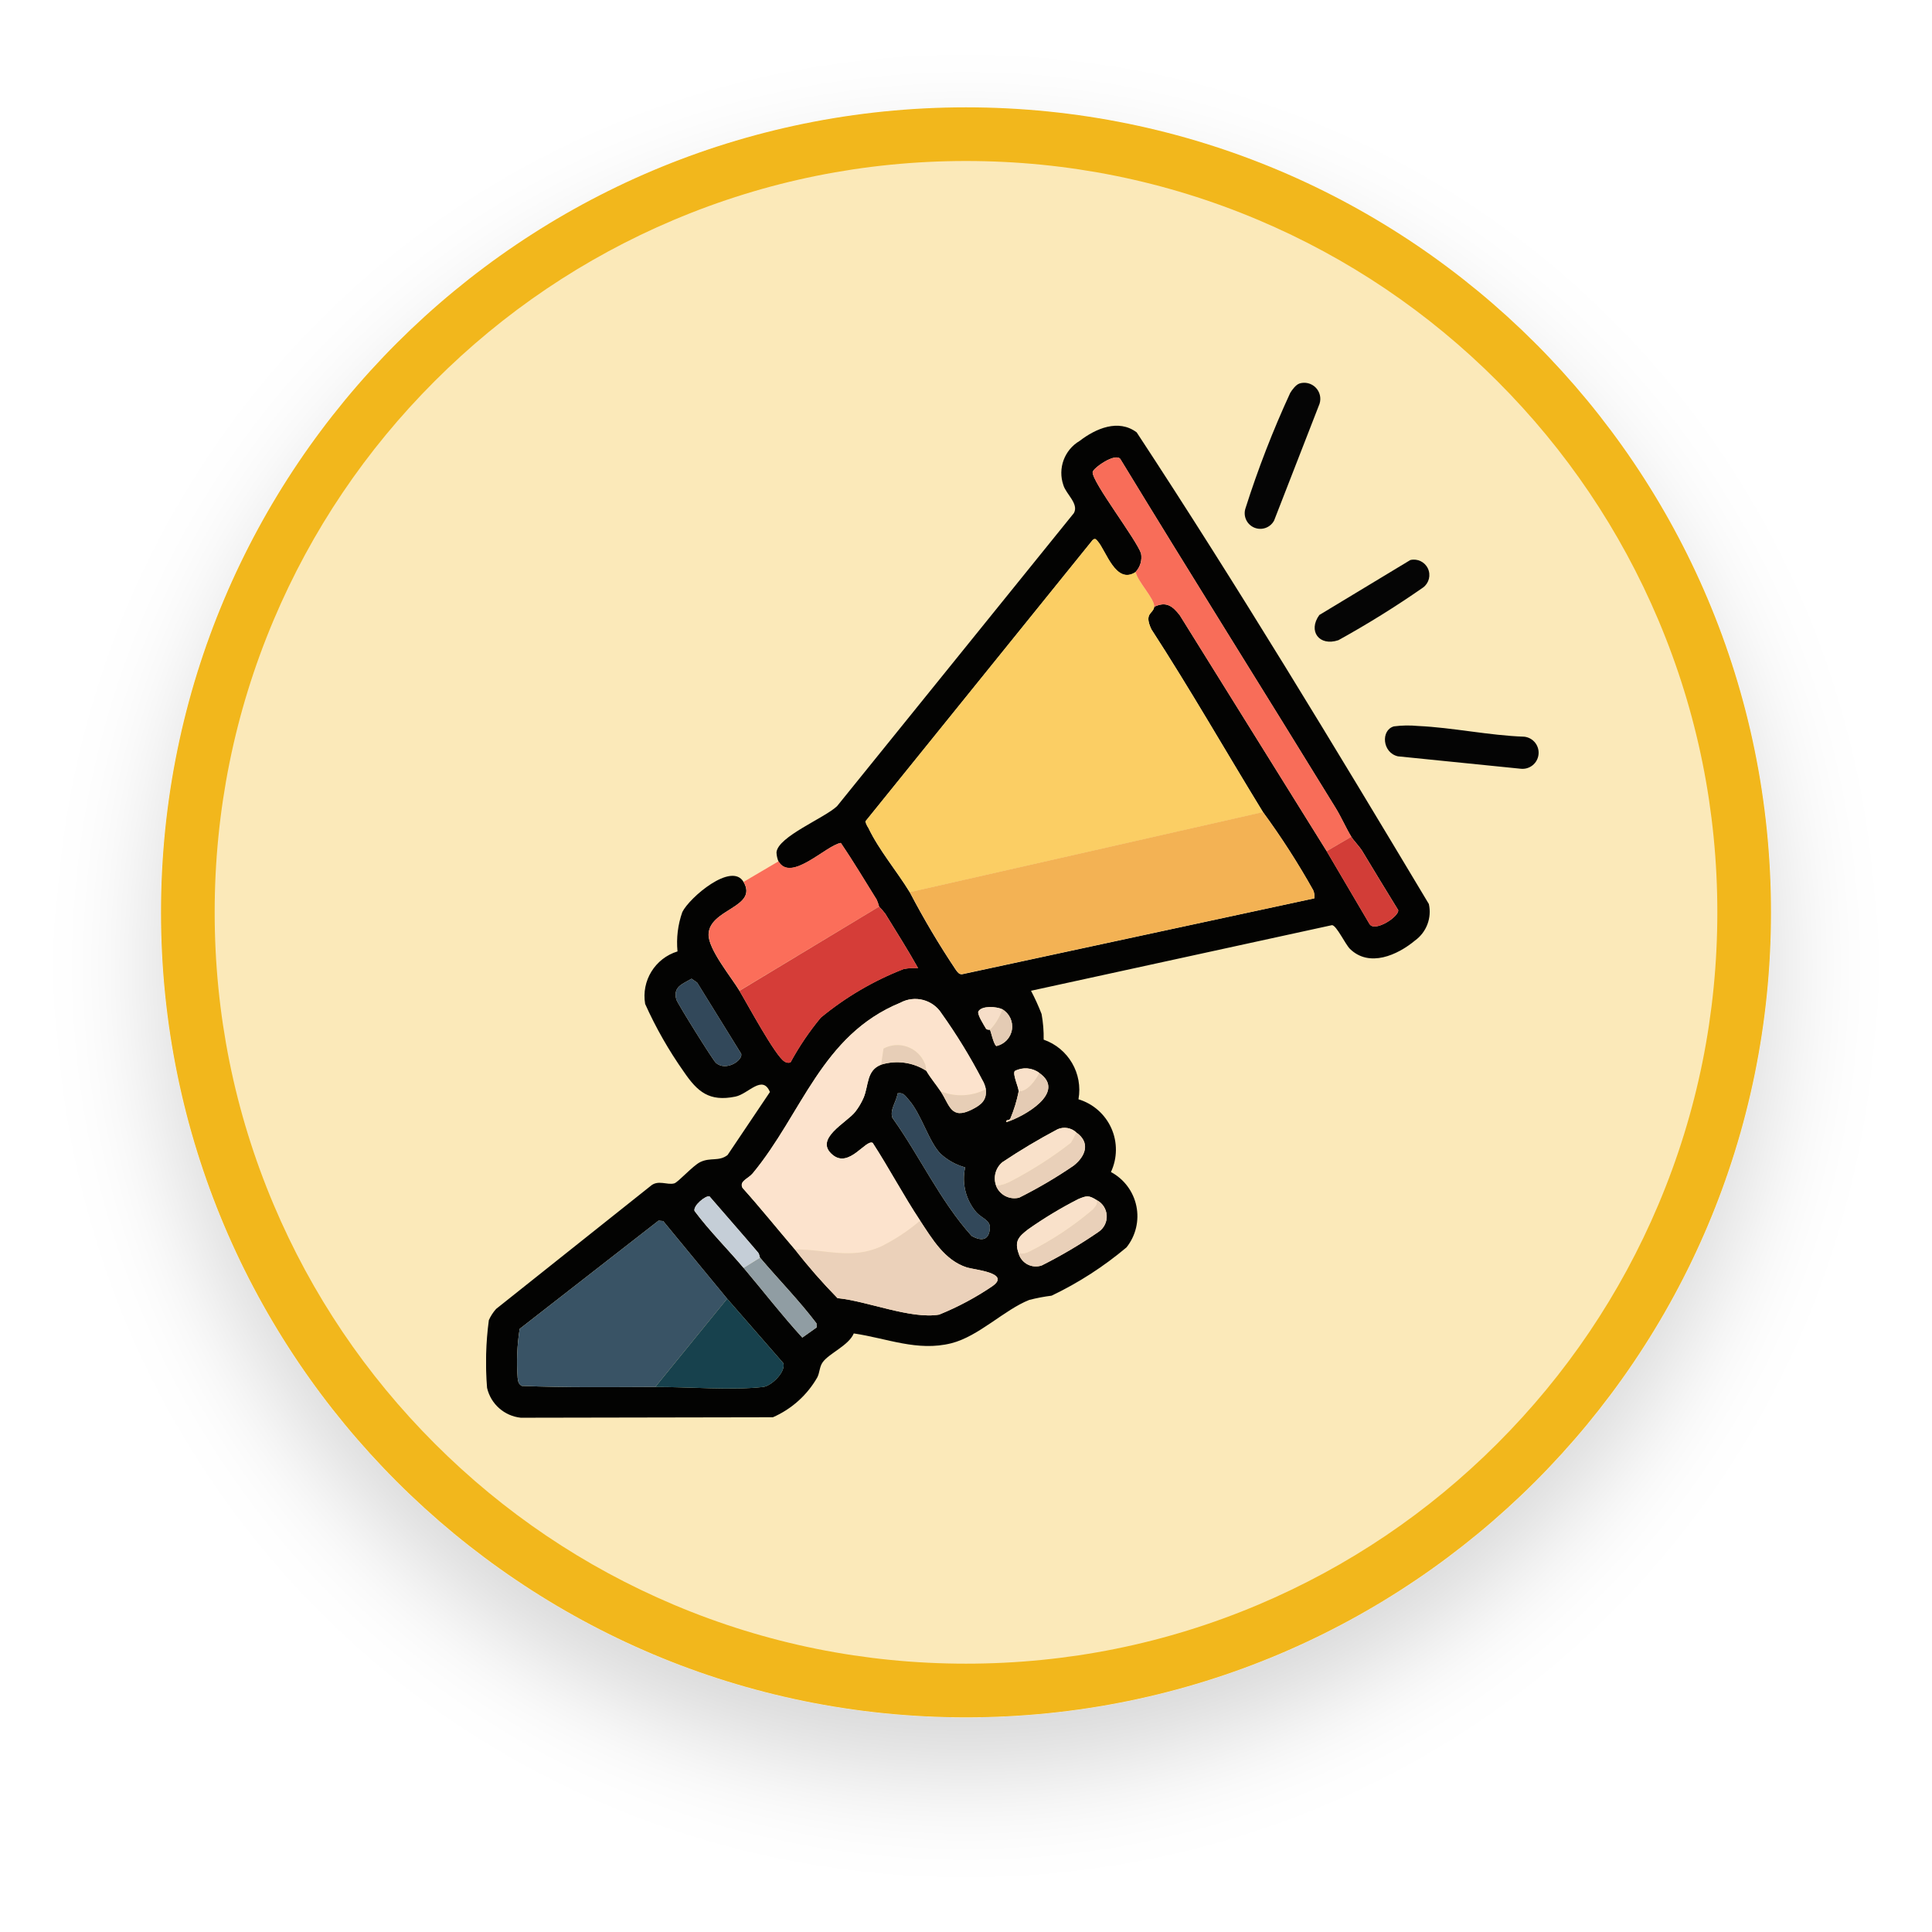
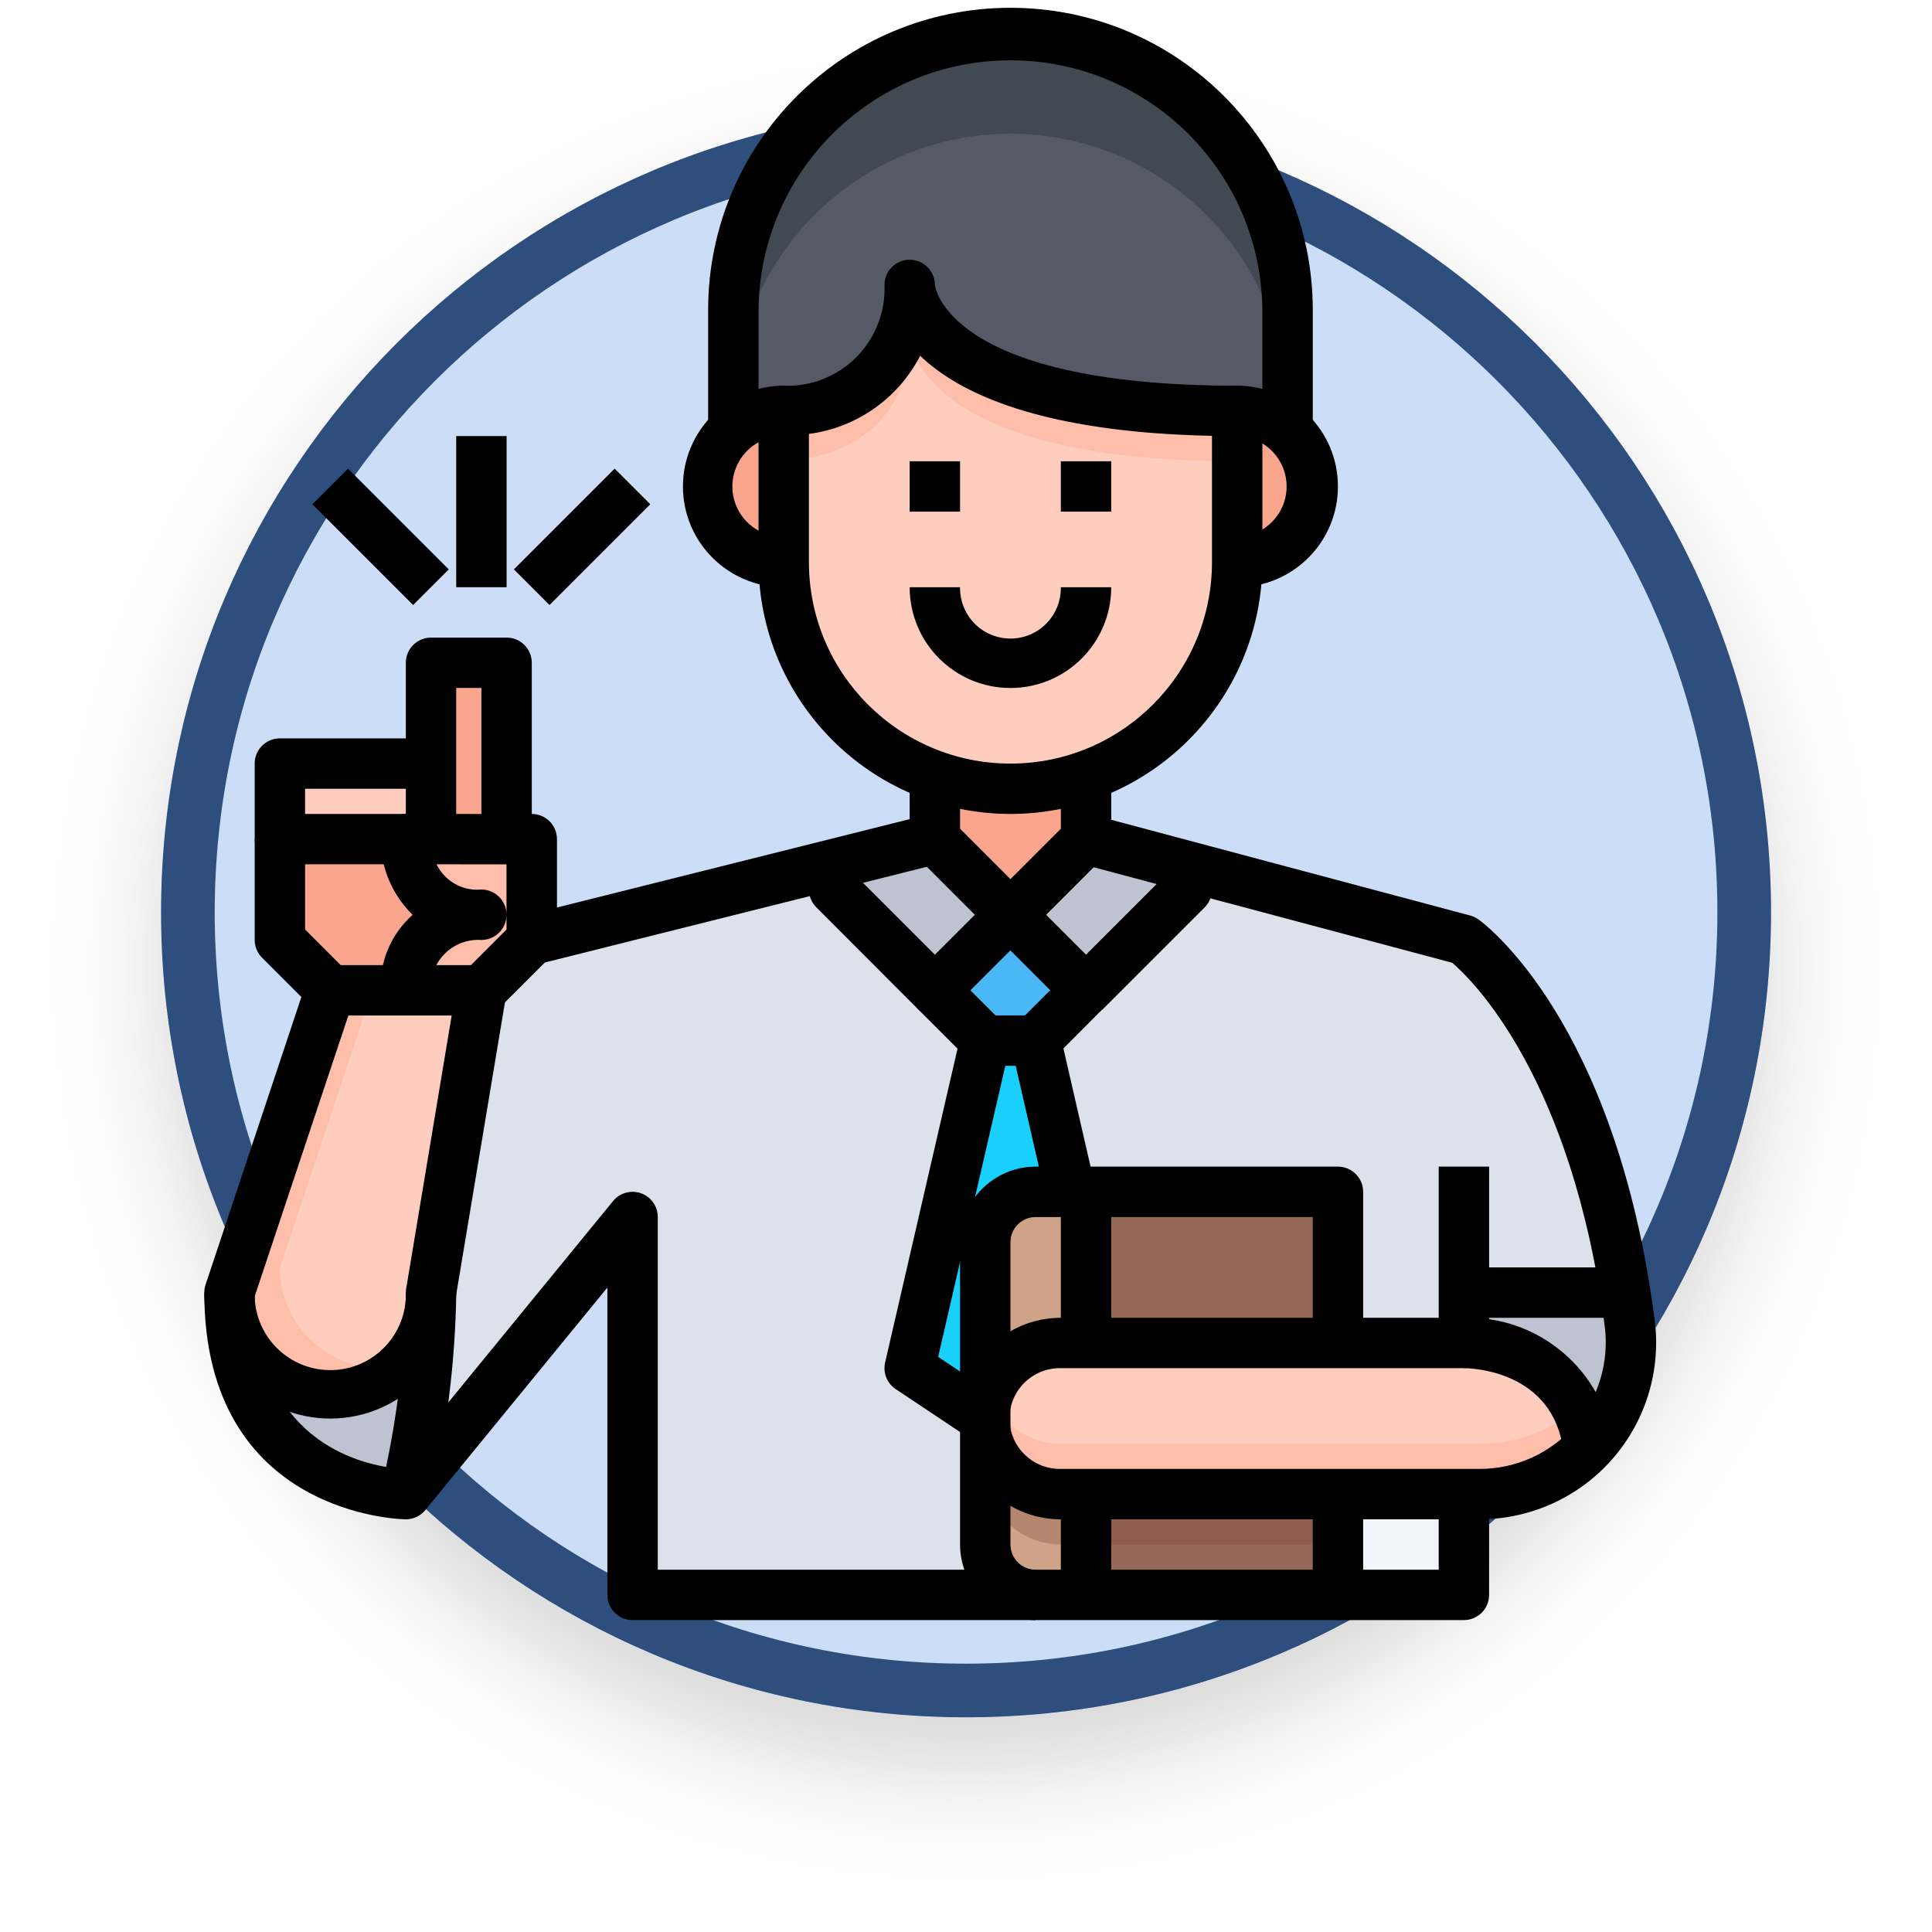
<svg xmlns="http://www.w3.org/2000/svg" width="108" height="108" viewBox="0 0 108 108">
  <defs>
-     <filter id="Path_978624" x="0" y="0" width="108" height="108" filterUnits="userSpaceOnUse">
+     <filter id="Fondo" x="0" y="0" width="108" height="108" filterUnits="userSpaceOnUse">
      <feOffset dy="3" input="SourceAlpha" />
      <feGaussianBlur stdDeviation="3" result="blur" />
      <feFlood flood-opacity="0.161" />
      <feComposite operator="in" in2="blur" />
      <feComposite in="SourceGraphic" />
    </filter>
-     <clipPath id="clip-path">
-       <rect id="Rectangle_405841" data-name="Rectangle 405841" width="58.827" height="57.854" fill="none" />
-     </clipPath>
  </defs>
-   <g id="Group_1151336" data-name="Group 1151336" transform="translate(-201 -587)">
-     <g id="Group_1145467" data-name="Group 1145467" transform="translate(0 267)">
-       <g transform="matrix(1, 0, 0, 1, 201, 320)" filter="url(#Path_978624)">
-         <g id="Path_978624-2" data-name="Path 978624" transform="translate(9 6)" fill="#fbe9b9">
-           <path d="M 45 88.5 C 39.127 88.5 33.43 87.35 28.068 85.082 C 22.889 82.891 18.236 79.755 14.241 75.759 C 10.245 71.764 7.109 67.111 4.918 61.932 C 2.65 56.57 1.5 50.873 1.5 45 C 1.5 39.127 2.65 33.43 4.918 28.068 C 7.109 22.889 10.245 18.236 14.241 14.241 C 18.236 10.245 22.889 7.109 28.068 4.918 C 33.43 2.65 39.127 1.5 45 1.5 C 50.873 1.5 56.57 2.65 61.932 4.918 C 67.111 7.109 71.764 10.245 75.759 14.241 C 79.755 18.236 82.891 22.889 85.082 28.068 C 87.35 33.43 88.5 39.127 88.5 45 C 88.5 50.873 87.35 56.57 85.082 61.932 C 82.891 67.111 79.755 71.764 75.759 75.759 C 71.764 79.755 67.111 82.891 61.932 85.082 C 56.57 87.35 50.873 88.5 45 88.5 Z" stroke="none" />
-           <path d="M 45 3 C 39.329 3 33.829 4.11 28.653 6.299 C 23.652 8.415 19.16 11.443 15.302 15.302 C 11.443 19.16 8.415 23.652 6.299 28.653 C 4.11 33.829 3 39.329 3 45 C 3 50.671 4.11 56.171 6.299 61.347 C 8.415 66.348 11.443 70.84 15.302 74.698 C 19.16 78.557 23.652 81.585 28.653 83.701 C 33.829 85.89 39.329 87 45 87 C 50.671 87 56.171 85.89 61.347 83.701 C 66.348 81.585 70.84 78.557 74.698 74.698 C 78.557 70.84 81.585 66.348 83.701 61.347 C 85.89 56.171 87 50.671 87 45 C 87 39.329 85.89 33.829 83.701 28.653 C 81.585 23.652 78.557 19.16 74.698 15.302 C 70.84 11.443 66.348 8.415 61.347 6.299 C 56.171 4.11 50.671 3 45 3 M 45 0 C 69.853 0 90 20.147 90 45 C 90 69.853 69.853 90 45 90 C 20.147 90 0 69.853 0 45 C 0 20.147 20.147 0 45 0 Z" stroke="none" fill="#f2b71b" />
+   <g id="Group_1157043" data-name="Group 1157043" transform="translate(-208 -519.564)">
+     <g id="Group_1157031" data-name="Group 1157031" transform="translate(11.313 -5644.436)">
+       <g transform="matrix(1, 0, 0, 1, 196.69, 6164)" filter="url(#Fondo)">
+         <g id="Fondo-2" data-name="Fondo" transform="translate(9 6)" fill="#cbddf7" stroke="#2f4f7e" stroke-width="3">
+           <circle cx="45" cy="45" r="45" stroke="none" />
+           <circle cx="45" cy="45" r="43.5" fill="none" />
        </g>
      </g>
-       <g id="Group_1145582" data-name="Group 1145582" transform="translate(228.173 341.399)">
-         <g id="Group_1145581" data-name="Group 1145581" clip-path="url(#clip-path)">
-           <path id="Path_979752" data-name="Path 979752" d="M16.344,34.8a1.488,1.488,0,0,1-.111-.508c.073-.884,2.694-1.922,3.387-2.586L32.857,15.326c.293-.517-.437-1.062-.586-1.563a2.078,2.078,0,0,1,.906-2.472c.9-.693,2.17-1.248,3.192-.478C42.027,19.426,47.4,28.329,52.7,37.175a1.983,1.983,0,0,1-.772,2.042c-.986.82-2.554,1.521-3.634.472-.262-.254-.757-1.324-1.007-1.331L30.461,42.026a12.3,12.3,0,0,1,.591,1.3,7.23,7.23,0,0,1,.116,1.433,2.972,2.972,0,0,1,1.946,3.334,2.942,2.942,0,0,1,1.815,4.066,2.8,2.8,0,0,1,.871,4.212,19.678,19.678,0,0,1-4.188,2.7,9.923,9.923,0,0,0-1.253.239c-1.393.553-2.821,2.034-4.351,2.42-1.894.477-3.6-.278-5.454-.548-.29.682-1.381,1.108-1.742,1.616-.18.253-.159.578-.3.845a5.31,5.31,0,0,1-2.48,2.225L1.94,65.894A2.165,2.165,0,0,1,.054,64.223a17.728,17.728,0,0,1,.1-3.785,2.4,2.4,0,0,1,.406-.626l8.626-6.865c.422-.38.938-.04,1.334-.154.221-.064,1.036-.99,1.453-1.191.572-.276,1.043-.018,1.526-.393l2.368-3.523c-.423-1-1.2.107-1.93.257-1.465.3-2.121-.272-2.878-1.381a22.614,22.614,0,0,1-2.168-3.8A2.611,2.611,0,0,1,10.7,39.827a5.129,5.129,0,0,1,.269-2.2c.4-.814,2.759-2.823,3.422-1.685.832,1.428-1.914,1.5-1.956,2.931-.024.83,1.274,2.4,1.726,3.151.415.688,2.03,3.694,2.526,3.959a.355.355,0,0,0,.33.044,15.605,15.605,0,0,1,1.69-2.5,16.923,16.923,0,0,1,4.629-2.716,3.11,3.11,0,0,1,.81-.052c-.577-1.034-1.215-2.035-1.834-3.044a5.142,5.142,0,0,0-.347-.4,2.9,2.9,0,0,0-.132-.379c-.662-1.061-1.3-2.138-2.006-3.173C19,33.9,17.046,35.988,16.344,34.8m19.969-16.18c-1.112.738-1.656-1.186-2.126-1.718-.1-.109-.144-.187-.286-.064l-12.7,15.724a1.239,1.239,0,0,0,.168.363c.6,1.253,1.591,2.411,2.316,3.6a46.888,46.888,0,0,0,2.587,4.355c.091.114.16.231.331.226L46.3,36.861a.87.87,0,0,0-.063-.454,42.5,42.5,0,0,0-2.807-4.366c-2.076-3.386-4.07-6.877-6.242-10.225-.43-.923.109-.853.16-1.251.67-.326,1.031-.041,1.427.467l8.213,13.189,2.4,4.079c.3.465,1.654-.424,1.6-.783-.677-1.091-1.335-2.191-2-3.287-.176-.289-.485-.589-.622-.813-.293-.48-.556-1.086-.87-1.6-4-6.513-8.068-12.986-12.042-19.516-.284-.373-1.544.522-1.549.738-.015.571,2.424,3.726,2.706,4.538a1.2,1.2,0,0,1-.3,1.034M11.486,41.353c-.51.3-1.044.447-.853,1.16.054.2,2.033,3.375,2.206,3.534.556.511,1.517-.121,1.423-.495L11.8,41.572Zm5.776,15.132a31.933,31.933,0,0,0,2.383,2.724c1.64.156,4.1,1.192,5.681.921a15.861,15.861,0,0,0,2.99-1.6c1.024-.737-1.028-.905-1.445-1.038-1.24-.4-1.932-1.591-2.608-2.613-.93-1.4-1.735-2.931-2.653-4.347-.381-.223-1.312,1.42-2.228.677-1.106-.895.78-1.806,1.256-2.423a3.624,3.624,0,0,0,.468-.794c.284-.7.153-1.523.977-1.835a3.018,3.018,0,0,1,2.525.344c.233.4.546.763.8,1.148.509.76.564,1.618,1.759,1.011.512-.26.832-.516.766-1.126A1.606,1.606,0,0,0,27.727,47a31.261,31.261,0,0,0-2.267-3.7,1.746,1.746,0,0,0-2.309-.6c-4.408,1.811-5.487,6.2-8.25,9.537-.253.306-.765.428-.568.811,1.006,1.122,1.951,2.3,2.929,3.443M28.853,43.058c-.325-.151-1.129-.209-1.328.113-.1.157.3.757.409.955.062.108.224.069.231.08.052.082.2.8.355.911a1.116,1.116,0,0,0,.333-2.058m2.066,3.557a1.287,1.287,0,0,0-1.368-.1c-.129.187.219.91.22,1.137a7.92,7.92,0,0,1-.465,1.521c-.07.135-.265.023-.223.2.98-.308,3.393-1.666,1.836-2.753M26.78,51.9a3.319,3.319,0,0,1-1.368-.756c-.661-.657-1.075-2.222-1.791-3.029-.182-.206-.289-.415-.619-.354-.054.459-.452.911-.289,1.369,1.53,2.14,2.673,4.65,4.428,6.6.56.319.995.246,1.021-.464.015-.414-.471-.541-.746-.844A2.889,2.889,0,0,1,26.78,51.9m1.73,1.024a1.1,1.1,0,0,0,1.292.665,25.97,25.97,0,0,0,3.038-1.786c.679-.53.96-1.3.146-1.863a.969.969,0,0,0-1.037-.175,35.067,35.067,0,0,0-3.09,1.844,1.18,1.18,0,0,0-.349,1.315m-14.116,4.59c1.095,1.294,2.14,2.649,3.283,3.9l.8-.568-.006-.225c-.977-1.289-2.118-2.448-3.16-3.678-.027-.032-.028-.189-.111-.287-.894-1.054-1.822-2.1-2.716-3.141-.223-.044-.921.527-.833.822.839,1.123,1.84,2.114,2.741,3.18m15.379-.8a1,1,0,0,0,1.294.663A26.872,26.872,0,0,0,34.241,55.5a1.031,1.031,0,0,0-.108-1.772c-.446-.279-.554-.255-1.032-.056a23.227,23.227,0,0,0-2.792,1.683c-.55.422-.782.673-.537,1.357m-16.3,2.525L9.9,54.9l-.259-.024L1.877,60.925a11.847,11.847,0,0,0-.114,2.737c.025.2.043.348.234.454,2.483.1,4.976.065,7.46.057,1.815-.006,4.308.2,6.027,0,.491-.058,1.309-.887,1.12-1.344Z" transform="translate(0 -8.041)" fill="#030302" />
-           <path id="Path_979753" data-name="Path 979753" d="M63.632,115.469l-7.8,4.7c-.451-.75-1.751-2.322-1.726-3.151.042-1.427,2.788-1.5,1.956-2.931l1.951-1.148c.7,1.192,2.66-.9,3.485-1.027.7,1.034,1.344,2.111,2.007,3.173a2.931,2.931,0,0,1,.132.379" transform="translate(-41.664 -86.19)" fill="#fb6e5a" />
-           <path id="Path_979754" data-name="Path 979754" d="M187.577.04a.9.9,0,0,1,1.13,1.129L186.165,7.7a.873.873,0,0,1-1.6-.683,55.7,55.7,0,0,1,2.5-6.45c.1-.171.327-.468.512-.523" transform="translate(-142.115 0)" fill="#050505" />
-           <path id="Path_979755" data-name="Path 979755" d="M219.062,83.379a6.069,6.069,0,0,1,1.352-.023c1.936.088,3.986.533,5.943.6a.9.9,0,0,1-.2,1.791l-6.865-.694c-.876-.2-.966-1.46-.229-1.673" transform="translate(-168.321 -64.173)" fill="#040404" />
-           <path id="Path_979756" data-name="Path 979756" d="M206.83,43.031a.864.864,0,0,1,.721,1.531,53.638,53.638,0,0,1-4.74,2.949c-1.078.361-1.715-.515-1.065-1.409Z" transform="translate(-155.167 -33.123)" fill="#050505" />
-           <path id="Path_979757" data-name="Path 979757" d="M107.353,39.821c.072.5,1.087,1.525,1.033,1.951-.051.4-.59.328-.16,1.251,2.172,3.347,4.166,6.838,6.242,10.225l-19.74,4.475c-.725-1.185-1.714-2.343-2.316-3.6a1.238,1.238,0,0,1-.167-.363l12.7-15.725c.142-.122.19-.045.286.064.47.532,1.014,2.456,2.126,1.718" transform="translate(-71.039 -29.246)" fill="#fbce64" />
-           <path id="Path_979758" data-name="Path 979758" d="M122.789,104.4a42.506,42.506,0,0,1,2.807,4.366.87.87,0,0,1,.063.454l-19.692,4.237c-.171.006-.24-.111-.331-.226a46.891,46.891,0,0,1-2.587-4.355Z" transform="translate(-79.36 -80.404)" fill="#f3b254" />
-           <path id="Path_979759" data-name="Path 979759" d="M75.805,154.9a3.039,3.039,0,0,1-2.525.115c-.258-.385-.57-.749-.8-1.148-.029-.05,0-.269-.089-.422a1.649,1.649,0,0,0-2.3-.82l-.134.9c-.823.312-.692,1.139-.977,1.835a3.628,3.628,0,0,1-.468.794c-.476.617-2.362,1.528-1.256,2.423.917.742,1.848-.9,2.228-.678.918,1.416,1.723,2.942,2.653,4.347a10.842,10.842,0,0,1-2.176,1.439c-1.667.757-3.1.158-4.825.168-.978-1.145-1.923-2.321-2.929-3.443-.2-.383.314-.506.568-.812,2.763-3.336,3.842-7.727,8.25-9.537a1.746,1.746,0,0,1,2.309.6,31.329,31.329,0,0,1,2.266,3.7,1.609,1.609,0,0,1,.209.536" transform="translate(-47.869 -115.408)" fill="#fce3cd" />
-           <path id="Path_979760" data-name="Path 979760" d="M15.273,213.029c-2.484.009-4.977.041-7.46-.057-.191-.106-.209-.259-.234-.454a11.846,11.846,0,0,1,.114-2.737l7.762-6.049.259.024,3.578,4.339Z" transform="translate(-5.815 -156.897)" fill="#395365" />
-           <path id="Path_979761" data-name="Path 979761" d="M161.938,39.365l-1.377.8-8.213-13.189c-.4-.508-.757-.793-1.427-.467.054-.426-.961-1.449-1.033-1.951a1.2,1.2,0,0,0,.3-1.034c-.283-.812-2.721-3.967-2.706-4.538.005-.217,1.266-1.111,1.549-.738,3.974,6.53,8.041,13,12.042,19.516.314.511.577,1.117.87,1.6" transform="translate(-113.574 -13.987)" fill="#f86d59" />
-           <path id="Path_979762" data-name="Path 979762" d="M69.416,127.367a5.1,5.1,0,0,1,.347.4c.619,1.009,1.257,2.011,1.834,3.044a3.123,3.123,0,0,0-.81.052,16.928,16.928,0,0,0-4.629,2.716,15.6,15.6,0,0,0-1.69,2.5.353.353,0,0,1-.33-.044c-.5-.264-2.111-3.27-2.526-3.959Z" transform="translate(-47.448 -98.087)" fill="#d53d38" />
-           <path id="Path_979763" data-name="Path 979763" d="M75.092,205.349c1.723-.01,3.157.589,4.825-.168a10.827,10.827,0,0,0,2.176-1.439c.676,1.022,1.368,2.217,2.608,2.614.417.133,2.469.3,1.445,1.038a15.862,15.862,0,0,1-2.991,1.6c-1.581.271-4.041-.765-5.681-.921a31.9,31.9,0,0,1-2.383-2.724" transform="translate(-57.83 -156.905)" fill="#ebd1ba" />
-           <path id="Path_979764" data-name="Path 979764" d="M41.144,227.645l4.017-4.934,3.131,3.592c.189.458-.629,1.286-1.12,1.344-1.719.2-4.212-.008-6.027,0" transform="translate(-31.686 -171.513)" fill="#17414d" />
-           <path id="Path_979765" data-name="Path 979765" d="M102.742,176.9a2.889,2.889,0,0,0,.637,2.518c.276.3.761.429.746.844-.026.71-.461.782-1.021.464-1.754-1.946-2.9-4.456-4.428-6.6-.163-.458.235-.91.289-1.369.33-.062.437.148.619.354.715.807,1.129,2.372,1.79,3.029a3.317,3.317,0,0,0,1.368.756" transform="translate(-75.962 -133.038)" fill="#32485a" />
-           <path id="Path_979766" data-name="Path 979766" d="M205.77,110.395c.137.224.445.524.622.813.668,1.1,1.327,2.2,2,3.287.056.359-1.3,1.247-1.6.783l-2.4-4.079Z" transform="translate(-157.406 -85.017)" fill="#d23d37" />
-           <path id="Path_979767" data-name="Path 979767" d="M46.975,144.908l.319.22,2.457,3.98c.094.373-.867,1.006-1.423.495-.172-.159-2.152-3.332-2.206-3.534-.191-.713.343-.863.853-1.16" transform="translate(-35.489 -111.596)" fill="#32485a" />
-           <path id="Path_979768" data-name="Path 979768" d="M63.529,212.727c1.042,1.23,2.183,2.389,3.16,3.678l.006.225-.8.568c-1.143-1.248-2.188-2.6-3.283-3.9Z" transform="translate(-48.218 -163.824)" fill="#909da3" />
-           <path id="Path_979769" data-name="Path 979769" d="M124.017,185.261a2.293,2.293,0,0,0,.9-.3,21.917,21.917,0,0,0,3.281-2.113,4.534,4.534,0,0,0,.291-.569c.814.567.533,1.332-.146,1.863a25.973,25.973,0,0,1-3.038,1.786,1.1,1.1,0,0,1-1.292-.665" transform="translate(-95.507 -140.374)" fill="#e9d0b9" />
-           <path id="Path_979770" data-name="Path 979770" d="M129.508,201.734a1.086,1.086,0,0,0,.619-.126,17.781,17.781,0,0,0,3.517-2.337c.137-.171.27-.258.225-.521a1.031,1.031,0,0,1,.108,1.772A26.89,26.89,0,0,1,130.8,202.4a1,1,0,0,1-1.294-.663" transform="translate(-99.736 -153.061)" fill="#e9d0b9" />
-           <path id="Path_979771" data-name="Path 979771" d="M128.247,181.441a4.532,4.532,0,0,1-.291.569,21.879,21.879,0,0,1-3.281,2.113,2.294,2.294,0,0,1-.9.3,1.18,1.18,0,0,1,.349-1.315,35.04,35.04,0,0,1,3.09-1.844.969.969,0,0,1,1.037.175" transform="translate(-95.262 -139.538)" fill="#f9e1ca" />
-           <path id="Path_979772" data-name="Path 979772" d="M54.32,201.236l-.918.574c-.9-1.065-1.9-2.057-2.741-3.18-.089-.3.61-.866.833-.822.894,1.04,1.823,2.087,2.716,3.141.083.1.083.255.111.287" transform="translate(-39.008 -152.334)" fill="#c5ced7" />
-           <path id="Path_979773" data-name="Path 979773" d="M133.543,198.055c.045.262-.088.35-.225.521a17.783,17.783,0,0,1-3.517,2.337,1.086,1.086,0,0,1-.619.126c-.245-.684-.013-.935.537-1.357A23.2,23.2,0,0,1,132.51,198c.479-.2.587-.223,1.033.056" transform="translate(-99.41 -152.365)" fill="#f9e1ca" />
-           <path id="Path_979774" data-name="Path 979774" d="M128.332,167.8c1.558,1.087-.856,2.445-1.836,2.753-.042-.176.153-.064.223-.2a7.9,7.9,0,0,0,.465-1.521c.513-.009.937-.62,1.148-1.033" transform="translate(-97.412 -129.226)" fill="#e4cbb4" />
-           <path id="Path_979775" data-name="Path 979775" d="M98.585,162.593a3.018,3.018,0,0,0-2.525-.344l.134-.9a1.65,1.65,0,0,1,2.3.82c.086.153.06.372.089.422" transform="translate(-73.977 -124.133)" fill="#e7ceb7" />
-           <path id="Path_979776" data-name="Path 979776" d="M113.063,171.794c.066.61-.254.867-.766,1.126-1.195.606-1.25-.252-1.759-1.012a3.039,3.039,0,0,0,2.525-.115" transform="translate(-85.127 -132.301)" fill="#e7ceb6" />
-           <path id="Path_979777" data-name="Path 979777" d="M123.208,152.326a1.116,1.116,0,0,1-.333,2.058c-.16-.111-.3-.829-.355-.91a3.1,3.1,0,0,0,.688-1.148" transform="translate(-94.355 -117.309)" fill="#e4cbb4" />
-           <path id="Path_979778" data-name="Path 979778" d="M129.822,166.965c-.211.413-.634,1.024-1.148,1.033,0-.227-.35-.95-.22-1.137a1.287,1.287,0,0,1,1.368.1" transform="translate(-98.902 -128.39)" fill="#f8e0c9" />
-           <path id="Path_979779" data-name="Path 979779" d="M121.013,151.918a3.1,3.1,0,0,1-.689,1.148c-.007-.01-.169.028-.231-.08-.113-.2-.506-.8-.409-.955.2-.322,1-.264,1.328-.113" transform="translate(-92.159 -116.901)" fill="#f6dec8" />
+       <g id="profesor_1_" data-name="profesor (1)" transform="translate(205.107 6164.436)">
+         <path id="Path_904157" data-name="Path 904157" d="M54.982,16.491v6.717a4.175,4.175,0,0,0-2.817-1.084c-18.307,0-18.307-7.041-18.307-7.041,0,7.041-7.041,7.041-7.041,7.041A4.175,4.175,0,0,0,24,23.208V16.491a15.491,15.491,0,0,1,30.982,0Z" transform="translate(8.573 0.408)" fill="#555a66" />
+         <path id="Path_904158" data-name="Path 904158" d="M39.491,1A15.482,15.482,0,0,0,24,16.491v5.633a15.491,15.491,0,0,1,30.982,0V16.491A15.482,15.482,0,0,0,39.491,1Z" transform="translate(8.573 0.408)" fill="#414952" />
+         <path id="Path_904159" data-name="Path 904159" d="M38.225,60.225h1.408v5.633H36.817A2.825,2.825,0,0,1,34,63.041V56a4.225,4.225,0,0,0,4.225,4.225Z" transform="translate(12.656 22.862)" fill="#cfa388" />
+         <path id="Path_904160" data-name="Path 904160" d="M38.225,60.225A4.225,4.225,0,0,1,34,56v2.817a4.225,4.225,0,0,0,4.225,4.225h1.408V60.225Z" transform="translate(12.656 22.862)" fill="#b2876d" />
+         <path id="Path_904161" data-name="Path 904161" d="M39.633,47v8.45H38.225A4.225,4.225,0,0,0,34,59.674V49.817A2.825,2.825,0,0,1,36.817,47Z" transform="translate(12.656 19.188)" fill="#cfa388" />
+         <path id="Path_904162" data-name="Path 904162" d="M52.083,59v5.633H38V59H52.083Z" transform="translate(14.289 24.087)" fill="#966857" />
+         <path id="Path_904163" data-name="Path 904163" d="M52.083,59v2.817H38V59H52.083Z" transform="translate(14.289 24.087)" fill="#8d5c4d" />
+         <path id="Path_904164" data-name="Path 904164" d="M52.083,47v8.45H38V47Z" transform="translate(14.289 19.188)" fill="#966857" />
+         <path id="Path_904165" data-name="Path 904165" d="M37.858,37.225,33.633,41.45,28,35.817V34.408L33.633,33Z" transform="translate(10.206 13.472)" fill="#bec3d2" />
+         <path id="Path_904166" data-name="Path 904166" d="M44.858,34.507v1.31L39.225,41.45,35,37.225,39.225,33Z" transform="translate(13.064 13.472)" fill="#bec3d2" />
+         <path id="Path_904167" data-name="Path 904167" d="M40.45,40.225l-2.817,2.817H34.817L32,40.225,36.225,36Z" transform="translate(11.839 14.697)" fill="#4ab8f7" />
+         <path id="Path_904168" data-name="Path 904168" d="M38.041,41l1.943,8.45H38.041a2.825,2.825,0,0,0-2.817,2.817v9.858L31,59.307,35.225,41Z" transform="translate(11.431 16.738)" fill="#19cffc" />
+         <path id="Path_904169" data-name="Path 904169" d="M15.266,51a52.758,52.758,0,0,1-1.408,11.266S4,62.266,4,51a5.633,5.633,0,0,0,11.266,0Z" transform="translate(0.408 20.821)" fill="#bec3d2" />
+         <path id="Path_904170" data-name="Path 904170" d="M53,51h9.027c.084.549.169,1.113.239,1.69a8.4,8.4,0,0,1-2.31,6.985C59.224,53.817,53,53.817,53,53.817Z" transform="translate(20.413 20.821)" fill="#bec3d2" />
+         <path id="Path_904171" data-name="Path 904171" d="M48,59h7.041v5.633H48Z" transform="translate(18.371 24.087)" fill="#f2f6fc" />
+         <path id="Path_904172" data-name="Path 904172" d="M46.206,74.839H23.674V53.716L11,69.206A52.758,52.758,0,0,0,12.408,57.94l2.817-16.9,2.817-2.817L34.94,34v1.408l5.633,5.633,2.817,2.817L39.165,62.165l4.225,2.817v7.041A2.825,2.825,0,0,0,46.206,74.839Z" transform="translate(3.266 13.881)" fill="#dce1eb" />
+         <path id="Path_904173" data-name="Path 904173" d="M59.94,57.912v2.817H52.9v-8.45H37.943L36,43.829l2.817-2.817L44.45,35.38V34.07L59.94,38.2s6.661,4.76,9.027,19.716Z" transform="translate(13.472 13.909)" fill="#dce1eb" />
+         <path id="Path_904174" data-name="Path 904174" d="M16.225,26v9.858H12V26Z" transform="translate(3.674 10.615)" fill="#faa68e" />
+         <path id="Path_904175" data-name="Path 904175" d="M6,30h8.45v4.225H6Z" transform="translate(1.225 12.248)" fill="#ffcdbe" />
+         <path id="Path_904176" data-name="Path 904176" d="M17.266,37.225a4.137,4.137,0,0,0-4.225,4.225H8.817L6,38.633V33h7.041a4.137,4.137,0,0,0,4.225,4.225Z" transform="translate(1.225 13.472)" fill="#faa68e" />
+         <path id="Path_904177" data-name="Path 904177" d="M18.042,33v5.633L15.225,41.45H11a4.137,4.137,0,0,1,4.225-4.225A4.137,4.137,0,0,1,11,33Z" transform="translate(3.266 13.472)" fill="#ffbeaa" />
+         <path id="Path_904178" data-name="Path 904178" d="M18.083,39,15.266,55.9A5.633,5.633,0,0,1,4,55.9L9.633,39Z" transform="translate(0.408 15.922)" fill="#ffcdbe" />
+         <path id="Path_904179" data-name="Path 904179" d="M12.45,60.124a5.633,5.633,0,0,1-5.633-5.633L11.981,39H9.633L4,55.9a5.616,5.616,0,0,0,9.447,4.125,5.684,5.684,0,0,1-1,.1Z" transform="translate(0.408 15.922)" fill="#ffbeaa" />
+         <path id="Path_904180" data-name="Path 904180" d="M60.757,53s6.224,0,6.957,5.858a8.35,8.35,0,0,1-6.07,2.591H38.225a4.225,4.225,0,1,1,0-8.45Z" transform="translate(12.656 21.637)" fill="#ffcdbe" />
+         <path id="Path_904181" data-name="Path 904181" d="M61.64,57.817H38.221A4.173,4.173,0,0,1,34.256,55a4.212,4.212,0,0,0,3.966,5.633H61.64a8.35,8.35,0,0,0,6.07-2.591,6.877,6.877,0,0,0-.651-2.208,8.337,8.337,0,0,1-5.419,1.983Z" transform="translate(12.659 22.454)" fill="#ffbeaa" />
+         <g id="Group_1143324" data-name="Group 1143324" transform="translate(31.165 22.532)">
+           <path id="Path_904182" data-name="Path 904182" d="M40.45,30.48v3.549l-4.225,4.225L32,34.029V30.48a12.553,12.553,0,0,0,8.45,0Z" transform="translate(-19.326 -10.088)" fill="#faa68e" />
+           <path id="Path_904183" data-name="Path 904183" d="M24.408,17.084A4.175,4.175,0,0,1,27.225,16v8.45A4.225,4.225,0,0,1,23,20.225,4.14,4.14,0,0,1,24.408,17.084Z" transform="translate(-23 -16)" fill="#faa68e" />
+           <path id="Path_904184" data-name="Path 904184" d="M44,16a4.225,4.225,0,1,1,0,8.45Z" transform="translate(-14.427 -16)" fill="#faa68e" />
        </g>
+         <path id="Path_904185" data-name="Path 904185" d="M51.349,18.041v8.45a12.674,12.674,0,0,1-25.349,0v-8.45s7.041,0,7.041-7.041C33.041,11,33.041,18.041,51.349,18.041Z" transform="translate(9.39 4.491)" fill="#ffcdbe" />
+         <path id="Path_904186" data-name="Path 904186" d="M33.041,11c0,7.041-7.041,7.041-7.041,7.041v2.817s7.041,0,7.041-7.041c0,0,0,7.041,18.307,7.041V18.041C33.041,18.041,33.041,11,33.041,11Z" transform="translate(9.39 4.491)" fill="#ffbeaa" />
+         <path id="Path_904187" data-name="Path 904187" d="M39.083,40.982A14.1,14.1,0,0,1,25,26.9V18.45a1.408,1.408,0,0,1,1.408-1.408,5.422,5.422,0,0,0,5.633-5.633,1.408,1.408,0,0,1,2.817,0c0,.011.579,5.633,16.9,5.633a1.408,1.408,0,0,1,1.408,1.408V26.9A14.1,14.1,0,0,1,39.083,40.982ZM27.817,19.738V26.9a11.266,11.266,0,0,0,22.532,0V19.844c-9.554-.194-14.125-2.371-16.312-4.475A8.2,8.2,0,0,1,27.817,19.738Z" transform="translate(8.982 4.083)" />
+         <path id="Path_904188" data-name="Path 904188" d="M44,26.266V23.45a2.817,2.817,0,0,0,0-5.633V15a5.633,5.633,0,1,1,0,11.266Z" transform="translate(16.738 6.124)" />
+         <path id="Path_904189" data-name="Path 904189" d="M27.633,26.266a5.633,5.633,0,1,1,0-11.266v2.817a2.817,2.817,0,1,0,0,5.633Z" transform="translate(7.757 6.124)" />
+         <path id="Path_904190" data-name="Path 904190" d="M56.8,23.94H53.982V16.9a14.083,14.083,0,0,0-28.165,0V23.94H23V16.9a16.9,16.9,0,1,1,33.8,0Z" transform="translate(8.165)" />
+         <path id="Path_904191" data-name="Path 904191" d="M36.633,28.633A5.633,5.633,0,0,1,31,23h2.817a2.817,2.817,0,1,0,5.633,0h2.817A5.633,5.633,0,0,1,36.633,28.633Z" transform="translate(11.431 9.39)" />
+         <path id="Path_904192" data-name="Path 904192" d="M31,18h2.817v2.817H31Z" transform="translate(11.431 7.349)" />
+         <path id="Path_904193" data-name="Path 904193" d="M37,18h2.817v2.817H37Z" transform="translate(13.881 7.349)" />
+         <path id="Path_904194" data-name="Path 904194" d="M36.633,39.858a1.408,1.408,0,0,1-1-.412L31.413,35.22a1.408,1.408,0,0,1-.413-1V30h2.817v3.642l2.817,2.817,2.817-2.817V30h2.817v4.225a1.408,1.408,0,0,1-.412,1l-4.225,4.225A1.408,1.408,0,0,1,36.633,39.858Z" transform="translate(11.431 12.248)" />
+         <path id="Path_904195" data-name="Path 904195" d="M62.056,71.417H38.633a5.633,5.633,0,1,1,0-11.266H59.757V51.7h2.817v9.858a1.408,1.408,0,0,1-1.408,1.408H38.633a2.817,2.817,0,1,0,0,5.633H62.056a7.023,7.023,0,0,0,5.28-2.394,7.1,7.1,0,0,0,1.7-5.6c-1.818-13.954-7.451-19.382-8.524-20.3L39.672,34.755l.727-2.721,21.124,5.633a1.408,1.408,0,0,1,.455.214c.313.224,7.671,5.654,9.848,22.364a9.878,9.878,0,0,1-9.769,11.172Z" transform="translate(12.248 13.078)" />
+         <path id="Path_904196" data-name="Path 904196" d="M54.124,71.349h-16.9A4.225,4.225,0,0,1,33,67.124v-16.9A4.225,4.225,0,0,1,37.225,46h16.9a1.408,1.408,0,0,1,1.408,1.408v8.45H52.716V48.817H37.225a1.408,1.408,0,0,0-1.408,1.408v16.9a1.408,1.408,0,0,0,1.408,1.408H52.716V64.307h2.817V69.94A1.408,1.408,0,0,1,54.124,71.349Z" transform="translate(12.248 18.78)" />
+         <path id="Path_904197" data-name="Path 904197" d="M37,47h2.817v8.45H37Z" transform="translate(13.881 19.188)" />
+         <path id="Path_904198" data-name="Path 904198" d="M37,59h2.817v5.633H37Z" transform="translate(13.881 24.087)" />
+         <path id="Path_904199" data-name="Path 904199" d="M55.041,66.041H48V63.225h5.633V59H56.45v5.633A1.408,1.408,0,0,1,55.041,66.041Z" transform="translate(18.371 24.087)" />
+         <path id="Path_904200" data-name="Path 904200" d="M10.041,63.349A7.05,7.05,0,0,1,3,56.307a1.408,1.408,0,0,1,.072-.445L8.7,38.963A1.408,1.408,0,0,1,10.041,38h8.45a1.408,1.408,0,0,1,1.389,1.641l-2.8,16.789a7.048,7.048,0,0,1-7.041,6.919ZM5.817,56.52a4.226,4.226,0,1,0,8.45-.213,1.294,1.294,0,0,1,.02-.232l2.542-15.258H11.054Z" transform="translate(0 15.514)" />
+         <path id="Path_904201" data-name="Path 904201" d="M16.63,42.853l-1.991-1.991,2.4-2.4v-.825a1.408,1.408,0,0,1-1.408,1.408,2.65,2.65,0,0,0-2.817,2.817H10A5.339,5.339,0,0,1,11.79,37.64,5.951,5.951,0,0,1,10,33.408,1.408,1.408,0,0,1,11.41,32h7.041a1.408,1.408,0,0,1,1.408,1.408v5.633a1.408,1.408,0,0,1-.412,1Zm-3.5-8.037a2.517,2.517,0,0,0,2.5,1.408,1.408,1.408,0,0,1,1.408,1.408V34.817Z" transform="translate(2.856 13.064)" />
+         <path id="Path_904202" data-name="Path 904202" d="M18.041,36.266H15.225v-8.45H13.817v8.45H11V26.408A1.408,1.408,0,0,1,12.408,25h4.225a1.408,1.408,0,0,1,1.408,1.408Z" transform="translate(3.266 10.206)" />
+         <path id="Path_904203" data-name="Path 904203" d="M13.45,36.041H6.408A1.408,1.408,0,0,1,5,34.633V30.408A1.408,1.408,0,0,1,6.408,29h8.45v2.817H7.817v1.408H13.45Z" transform="translate(0.817 11.839)" />
+         <path id="Path_904204" data-name="Path 904204" d="M8.229,42.445,5.413,39.629a1.408,1.408,0,0,1-.413-1V33H7.817v5.05l2.4,2.4Z" transform="translate(0.817 13.472)" />
+         <path id="Path_904205" data-name="Path 904205" d="M58.56,59.442C58,54.991,53.5,54.817,53,54.817V52a8.193,8.193,0,0,1,8.354,7.092Z" transform="translate(20.413 21.228)" />
+         <path id="Path_904206" data-name="Path 904206" d="M53,50h9.858v2.817H53Z" transform="translate(20.413 20.413)" />
+         <path id="Path_904207" data-name="Path 904207" d="M0,0H23.225V2.817H0Z" transform="translate(20.981 50.728) rotate(-14.064)" />
+         <path id="Path_904208" data-name="Path 904208" d="M49.472,70.94H26.94a1.408,1.408,0,0,1-1.408-1.408V52.351L15.356,64.789a1.408,1.408,0,0,1-1.09.518C14.153,65.307,3,65.166,3,52.633H5.817c0,8.212,5.84,9.583,7.82,9.813L25.85,47.518a1.408,1.408,0,0,1,2.5.89V68.123H49.472Z" transform="translate(0 19.188)" />
+         <path id="Path_904209" data-name="Path 904209" d="M12.762,62.608l-2.732-.684A51.8,51.8,0,0,0,11.4,51h2.817a53.733,53.733,0,0,1-1.45,11.608Z" transform="translate(2.87 20.821)" />
+         <path id="Path_904210" data-name="Path 904210" d="M42.491,42.45a1.408,1.408,0,0,1-1-.412l-3.229-3.229-3.229,3.229a1.408,1.408,0,0,1-1.991,0L27.413,36.4a1.408,1.408,0,0,1-.413-1V34h2.817v.825l4.225,4.225,3.229-3.229a1.408,1.408,0,0,1,1.991,0l3.229,3.229,4.225-4.225V34h2.817v1.408a1.408,1.408,0,0,1-.412,1l-5.633,5.633A1.408,1.408,0,0,1,42.491,42.45Z" transform="translate(9.798 13.881)" />
+         <path id="Path_904211" data-name="Path 904211" d="M37.922,43.513H35.105a1.408,1.408,0,0,1-1-.412l-2.817-2.817,1.991-1.991,2.4,2.4h1.65l2.4-2.4,1.991,1.991L38.917,43.1a1.408,1.408,0,0,1-1,.413Z" transform="translate(11.551 15.633)" />
+         <path id="Path_904212" data-name="Path 904212" d="M34.852,63.387l-4.225-2.817a1.408,1.408,0,0,1-.591-1.489L34.26,40.775l2.746.634L33,58.767l3.415,2.277Z" transform="translate(11.023 16.647)" />
+         <path id="Path_904213" data-name="Path 904213" d="M0,0H2.817V8.671H0Z" transform="translate(48.115 58.087) rotate(-12.939)" />
+         <path id="Path_904214" data-name="Path 904214" d="M13,17h2.817v8.45H13Z" transform="translate(4.083 6.94)" />
+         <path id="Path_904215" data-name="Path 904215" d="M0,0H7.966V2.817H0Z" transform="translate(20.307 31.393) rotate(-45)" />
+         <path id="Path_904216" data-name="Path 904216" d="M0,0H2.817V7.966H0Z" transform="translate(9.042 27.752) rotate(-45)" />
      </g>
    </g>
  </g>
</svg>
